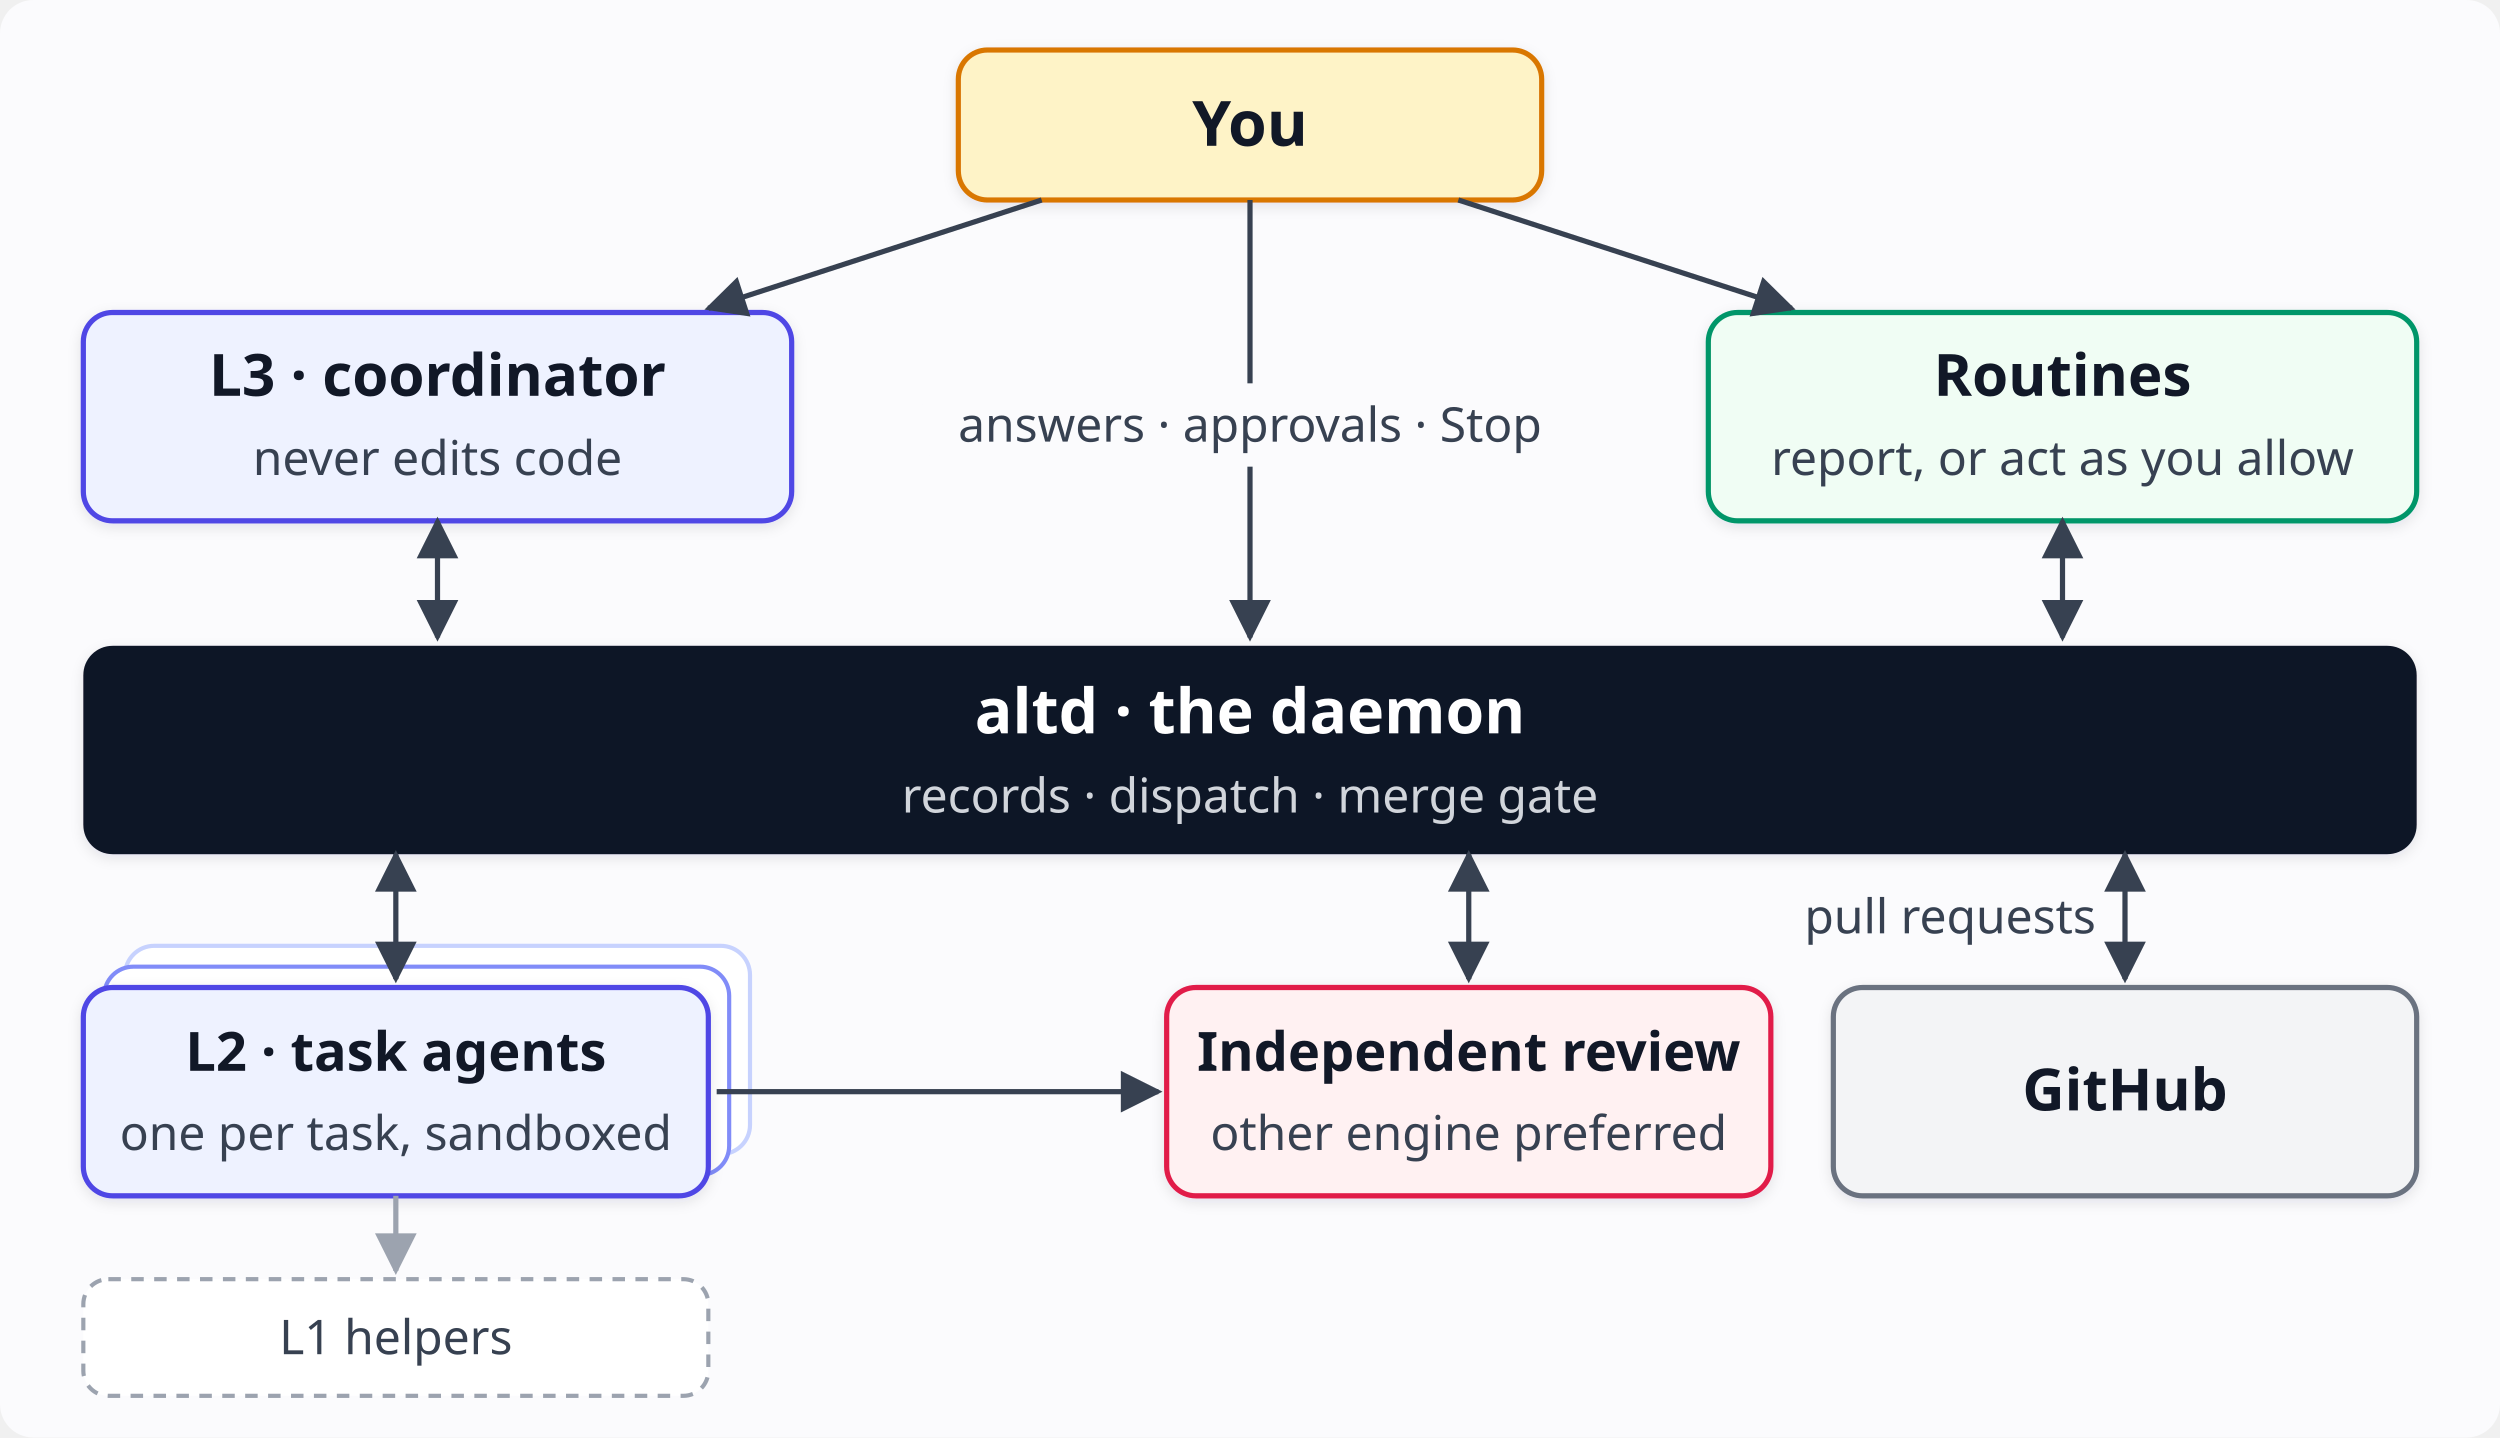
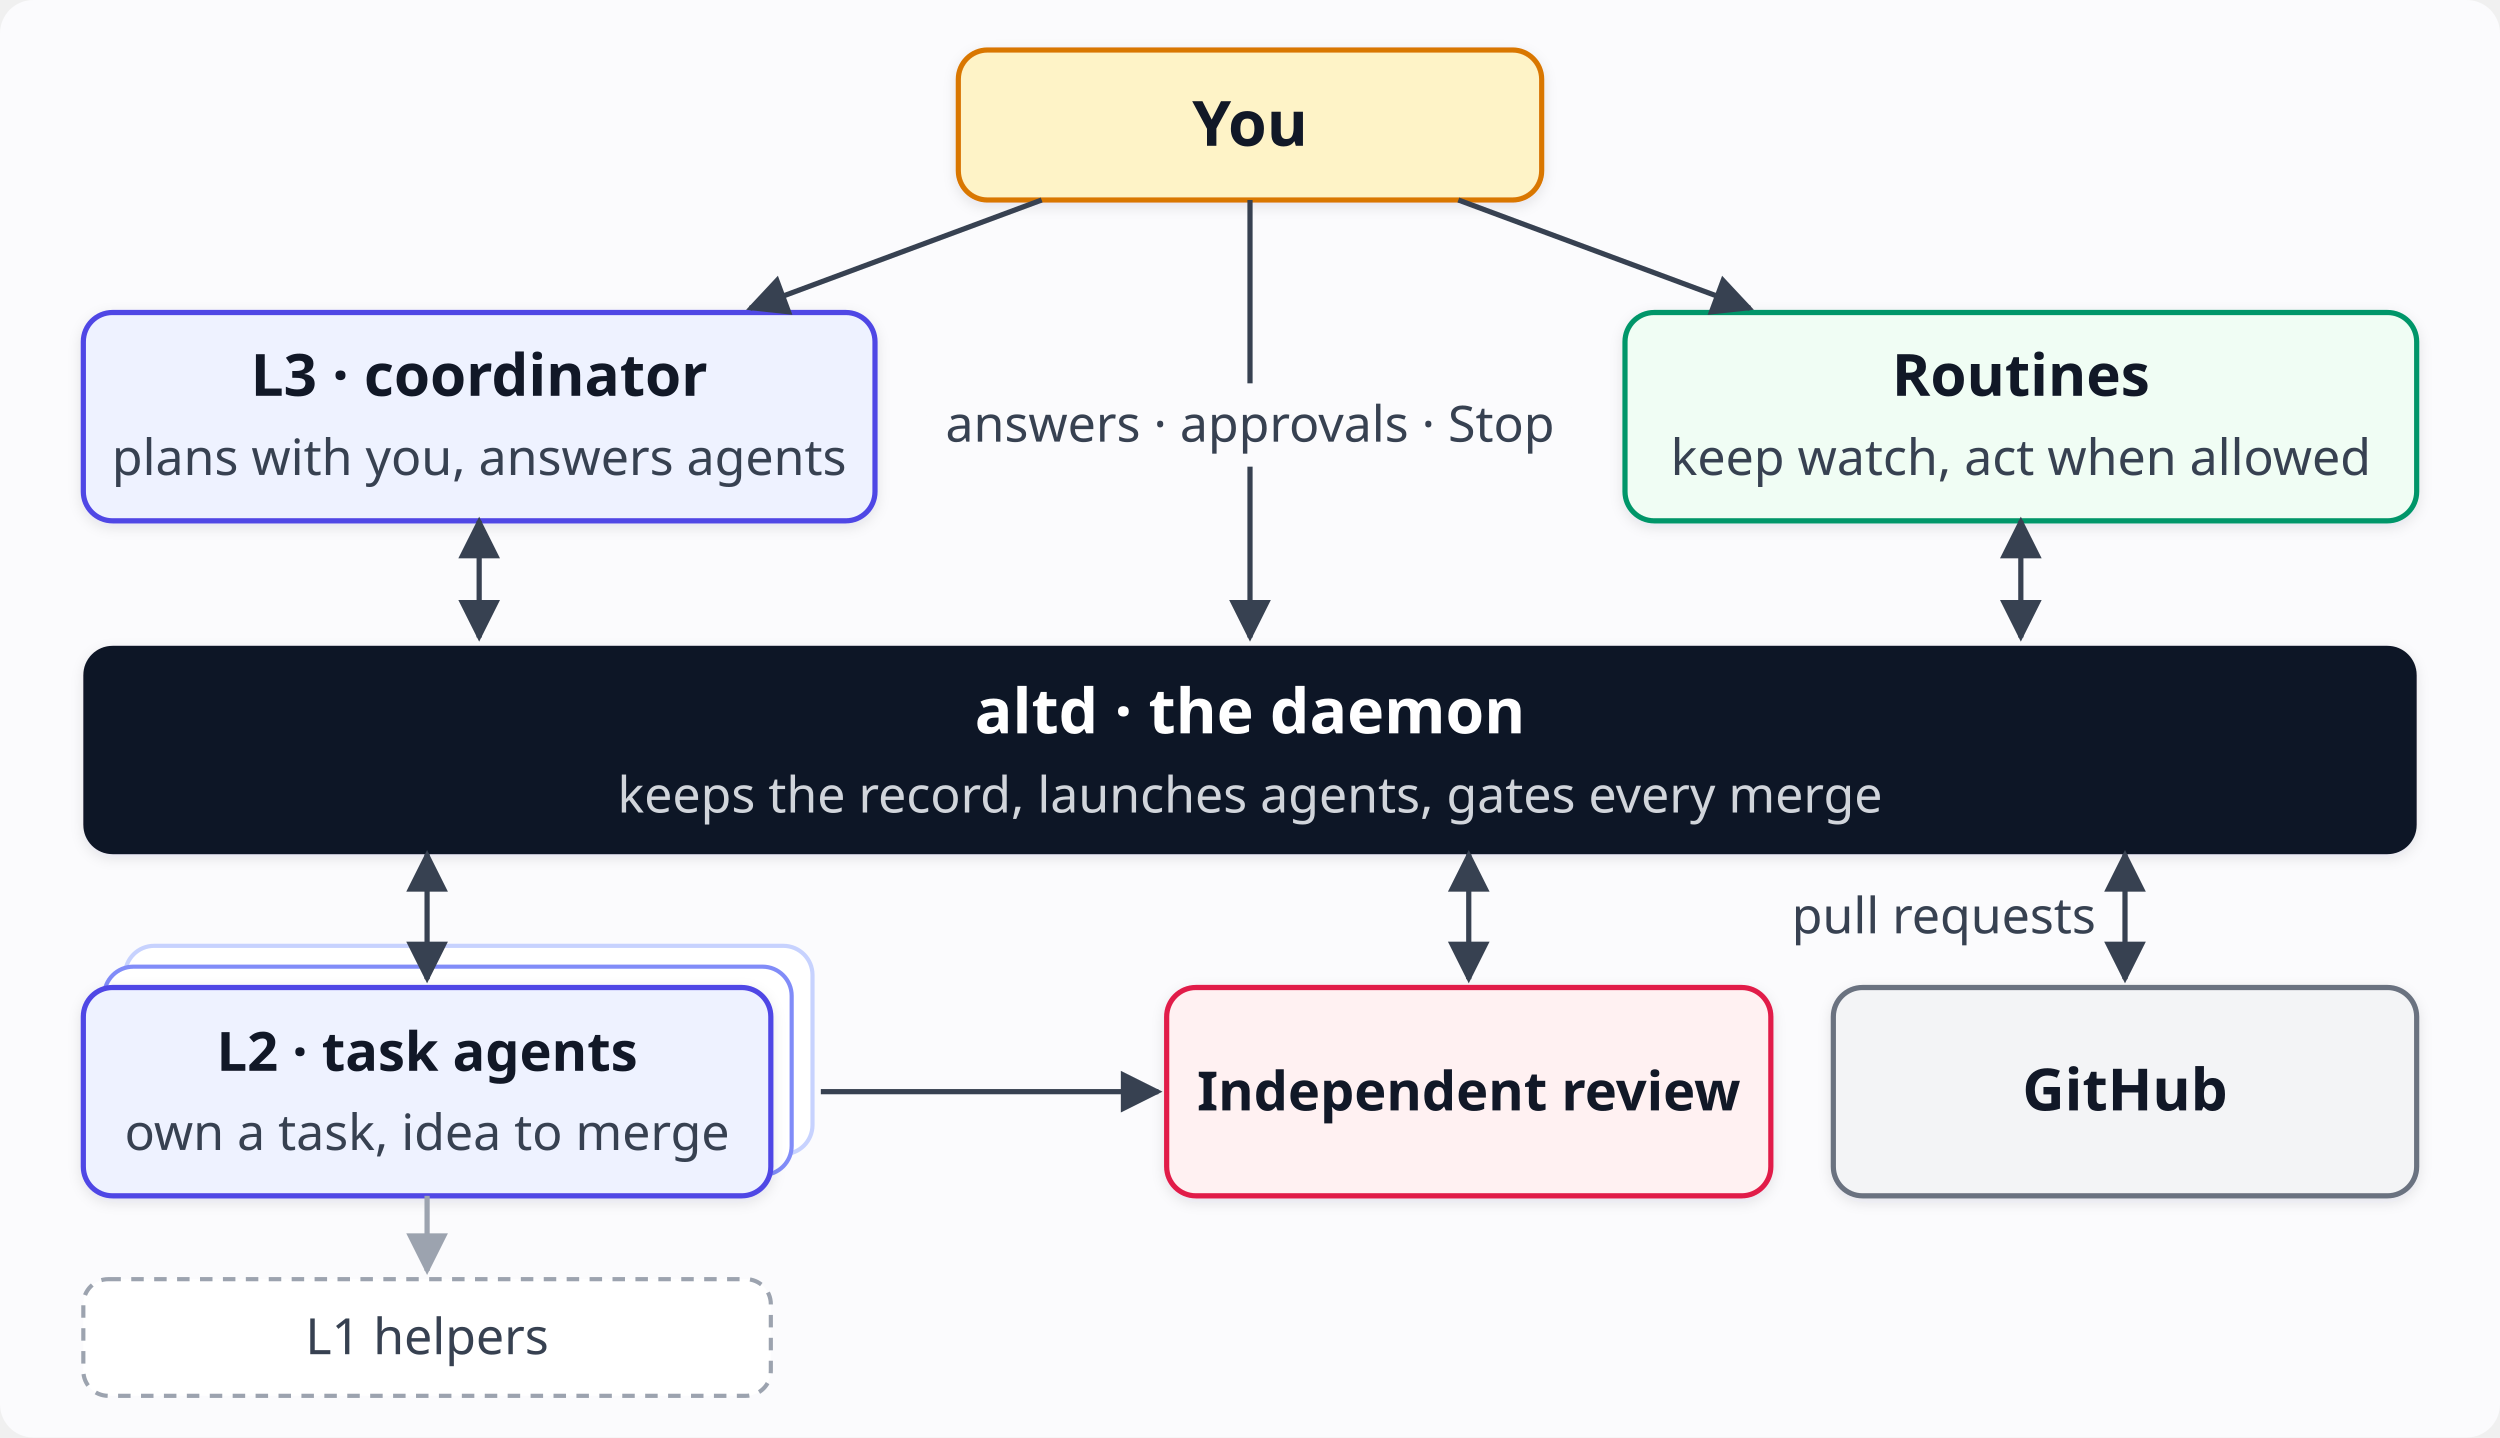
<svg xmlns="http://www.w3.org/2000/svg" viewBox="0 0 1200 690" width="1200" height="690" font-family="-apple-system,BlinkMacSystemFont,'Segoe UI','Noto Sans',Helvetica,Arial,sans-serif">
  <defs>
    <filter id="s" x="-10%" y="-20%" width="120%" height="160%">
      <feDropShadow dx="0" dy="2" stdDeviation="3" flood-color="#0f172a" flood-opacity=".10" />
    </filter>
    <marker id="a" viewBox="0 0 10 10" refX="9" refY="5" markerWidth="8" markerHeight="8" orient="auto-start-reverse">
      <path d="M0 0 L10 5 L0 10 z" fill="#374151" />
    </marker>
    <marker id="g" viewBox="0 0 10 10" refX="9" refY="5" markerWidth="8" markerHeight="8" orient="auto-start-reverse">
      <path d="M0 0 L10 5 L0 10 z" fill="#9ca3af" />
    </marker>
  </defs>
  <rect width="1200" height="690" rx="16" fill="#fbfbfd" />
  <rect x="460" y="24" width="280" height="72" rx="14" fill="#fef3c7" stroke="#d97706" stroke-width="2.5" filter="url(#s)" />
  <text x="600" y="70" text-anchor="middle" font-size="30" font-weight="700" fill="#111827">You</text>
-   <rect x="40" y="150" width="340" height="100" rx="14" fill="#eef2ff" stroke="#4f46e5" stroke-width="2.5" filter="url(#s)" />
-   <text x="210" y="190" text-anchor="middle" font-size="28" font-weight="700" fill="#111827">L3 · coordinator</text>
-   <text x="210" y="228" text-anchor="middle" font-size="23" fill="#374151">never edits code</text>
-   <rect x="820" y="150" width="340" height="100" rx="14" fill="#f0fdf4" stroke="#059669" stroke-width="2.5" filter="url(#s)" />
-   <text x="990" y="190" text-anchor="middle" font-size="28" font-weight="700" fill="#111827">Routines</text>
-   <text x="990" y="228" text-anchor="middle" font-size="23" fill="#374151">report, or act as you allow</text>
+   <rect x="40" y="150" width="380" height="100" rx="14" fill="#eef2ff" stroke="#4f46e5" stroke-width="2.5" filter="url(#s)" />
+   <text x="230" y="190" text-anchor="middle" font-size="28" font-weight="700" fill="#111827">L3 · coordinator</text>
+   <text x="230" y="228" text-anchor="middle" font-size="24" fill="#374151">plans with you, answers agents</text>
+   <rect x="780" y="150" width="380" height="100" rx="14" fill="#f0fdf4" stroke="#059669" stroke-width="2.5" filter="url(#s)" />
+   <text x="970" y="190" text-anchor="middle" font-size="28" font-weight="700" fill="#111827">Routines</text>
+   <text x="970" y="228" text-anchor="middle" font-size="24" fill="#374151">keep watch, act when allowed</text>
  <rect x="40" y="310" width="1120" height="100" rx="14" fill="#111827" filter="url(#s)" />
  <text x="600" y="352" text-anchor="middle" font-size="30" font-weight="700" fill="#ffffff">altd · the daemon</text>
-   <text x="600" y="390" text-anchor="middle" font-size="23" fill="#d1d5db">records · dispatch · merge gate</text>
-   <rect x="60" y="454" width="300" height="100" rx="14" fill="#ffffff" stroke="#c7d2fe" stroke-width="2" />
-   <rect x="50" y="464" width="300" height="100" rx="14" fill="#ffffff" stroke="#818cf8" stroke-width="2" />
-   <rect x="40" y="474" width="300" height="100" rx="14" fill="#eef2ff" stroke="#4f46e5" stroke-width="2.5" filter="url(#s)" />
-   <text x="190" y="514" text-anchor="middle" font-size="26" font-weight="700" fill="#111827">L2 · task agents</text>
-   <text x="190" y="552" text-anchor="middle" font-size="23" fill="#374151">one per task, sandboxed</text>
+   <text x="600" y="390" text-anchor="middle" font-size="24" fill="#d1d5db">keeps the record, launches agents, gates every merge</text>
+   <rect x="60" y="454" width="330" height="100" rx="14" fill="#ffffff" stroke="#c7d2fe" stroke-width="2" />
+   <rect x="50" y="464" width="330" height="100" rx="14" fill="#ffffff" stroke="#818cf8" stroke-width="2" />
+   <rect x="40" y="474" width="330" height="100" rx="14" fill="#eef2ff" stroke="#4f46e5" stroke-width="2.5" filter="url(#s)" />
+   <text x="205" y="514" text-anchor="middle" font-size="26" font-weight="700" fill="#111827">L2 · task agents</text>
+   <text x="205" y="552" text-anchor="middle" font-size="24" fill="#374151">own a task, idea to merge</text>
  <rect x="560" y="474" width="290" height="100" rx="14" fill="#fff1f2" stroke="#e11d48" stroke-width="2.5" filter="url(#s)" />
-   <text x="705" y="514" text-anchor="middle" font-size="26" font-weight="700" fill="#111827">Independent review</text>
-   <text x="705" y="552" text-anchor="middle" font-size="23" fill="#374151">other engine preferred</text>
+   <text x="705" y="533" text-anchor="middle" font-size="26" font-weight="700" fill="#111827">Independent review</text>
  <rect x="880" y="474" width="280" height="100" rx="14" fill="#f3f4f6" stroke="#6b7280" stroke-width="2.5" filter="url(#s)" />
  <text x="1020" y="533" text-anchor="middle" font-size="28" font-weight="700" fill="#111827">GitHub</text>
-   <rect x="40" y="614" width="300" height="56" rx="12" fill="#ffffff" stroke="#9ca3af" stroke-width="2" stroke-dasharray="6 5" />
-   <text x="190" y="650" text-anchor="middle" font-size="23" fill="#374151">L1 helpers</text>
-   <line x1="190" y1="574" x2="190" y2="610" stroke="#9ca3af" stroke-width="2.5" marker-end="url(#g)" />
-   <path d="M500 96 L340 148" stroke="#374151" stroke-width="2.5" fill="none" marker-end="url(#a)" />
-   <path d="M700 96 L860 148" stroke="#374151" stroke-width="2.5" fill="none" marker-end="url(#a)" />
+   <rect x="40" y="614" width="330" height="56" rx="12" fill="#ffffff" stroke="#9ca3af" stroke-width="2" stroke-dasharray="6 5" />
+   <text x="205" y="650" text-anchor="middle" font-size="24" fill="#374151">L1 helpers</text>
+   <line x1="205" y1="574" x2="205" y2="610" stroke="#9ca3af" stroke-width="2.5" marker-end="url(#g)" />
+   <path d="M500 96 L360 148" stroke="#374151" stroke-width="2.5" fill="none" marker-end="url(#a)" />
+   <path d="M700 96 L840 148" stroke="#374151" stroke-width="2.5" fill="none" marker-end="url(#a)" />
  <line x1="600" y1="96" x2="600" y2="306" stroke="#374151" stroke-width="2.5" marker-end="url(#a)" />
-   <rect x="440" y="184" width="320" height="40" rx="20" fill="#fbfbfd" />
-   <text x="600" y="212" text-anchor="middle" font-size="23" fill="#374151">answers · approvals · Stop</text>
-   <line x1="210" y1="250" x2="210" y2="306" stroke="#374151" stroke-width="2.5" marker-end="url(#a)" marker-start="url(#a)" />
-   <line x1="990" y1="250" x2="990" y2="306" stroke="#374151" stroke-width="2.5" marker-end="url(#a)" marker-start="url(#a)" />
-   <line x1="190" y1="410" x2="190" y2="470" stroke="#374151" stroke-width="2.5" marker-end="url(#a)" marker-start="url(#a)" />
-   <line x1="344" y1="524" x2="556" y2="524" stroke="#374151" stroke-width="2.5" marker-end="url(#a)" />
+   <rect x="444" y="184" width="312" height="40" rx="20" fill="#fbfbfd" />
+   <text x="600" y="212" text-anchor="middle" font-size="24" fill="#374151">answers · approvals · Stop</text>
+   <line x1="230" y1="250" x2="230" y2="306" stroke="#374151" stroke-width="2.5" marker-end="url(#a)" marker-start="url(#a)" />
+   <line x1="970" y1="250" x2="970" y2="306" stroke="#374151" stroke-width="2.5" marker-end="url(#a)" marker-start="url(#a)" />
+   <line x1="205" y1="410" x2="205" y2="470" stroke="#374151" stroke-width="2.5" marker-end="url(#a)" marker-start="url(#a)" />
+   <line x1="394" y1="524" x2="556" y2="524" stroke="#374151" stroke-width="2.5" marker-end="url(#a)" />
  <line x1="705" y1="410" x2="705" y2="470" stroke="#374151" stroke-width="2.5" marker-end="url(#a)" marker-start="url(#a)" />
  <line x1="1020" y1="410" x2="1020" y2="470" stroke="#374151" stroke-width="2.5" marker-end="url(#a)" marker-start="url(#a)" />
-   <text x="1006" y="448" font-size="23" fill="#374151" text-anchor="end">pull requests</text>
+   <text x="1006" y="448" font-size="24" fill="#374151" text-anchor="end">pull requests</text>
</svg>
